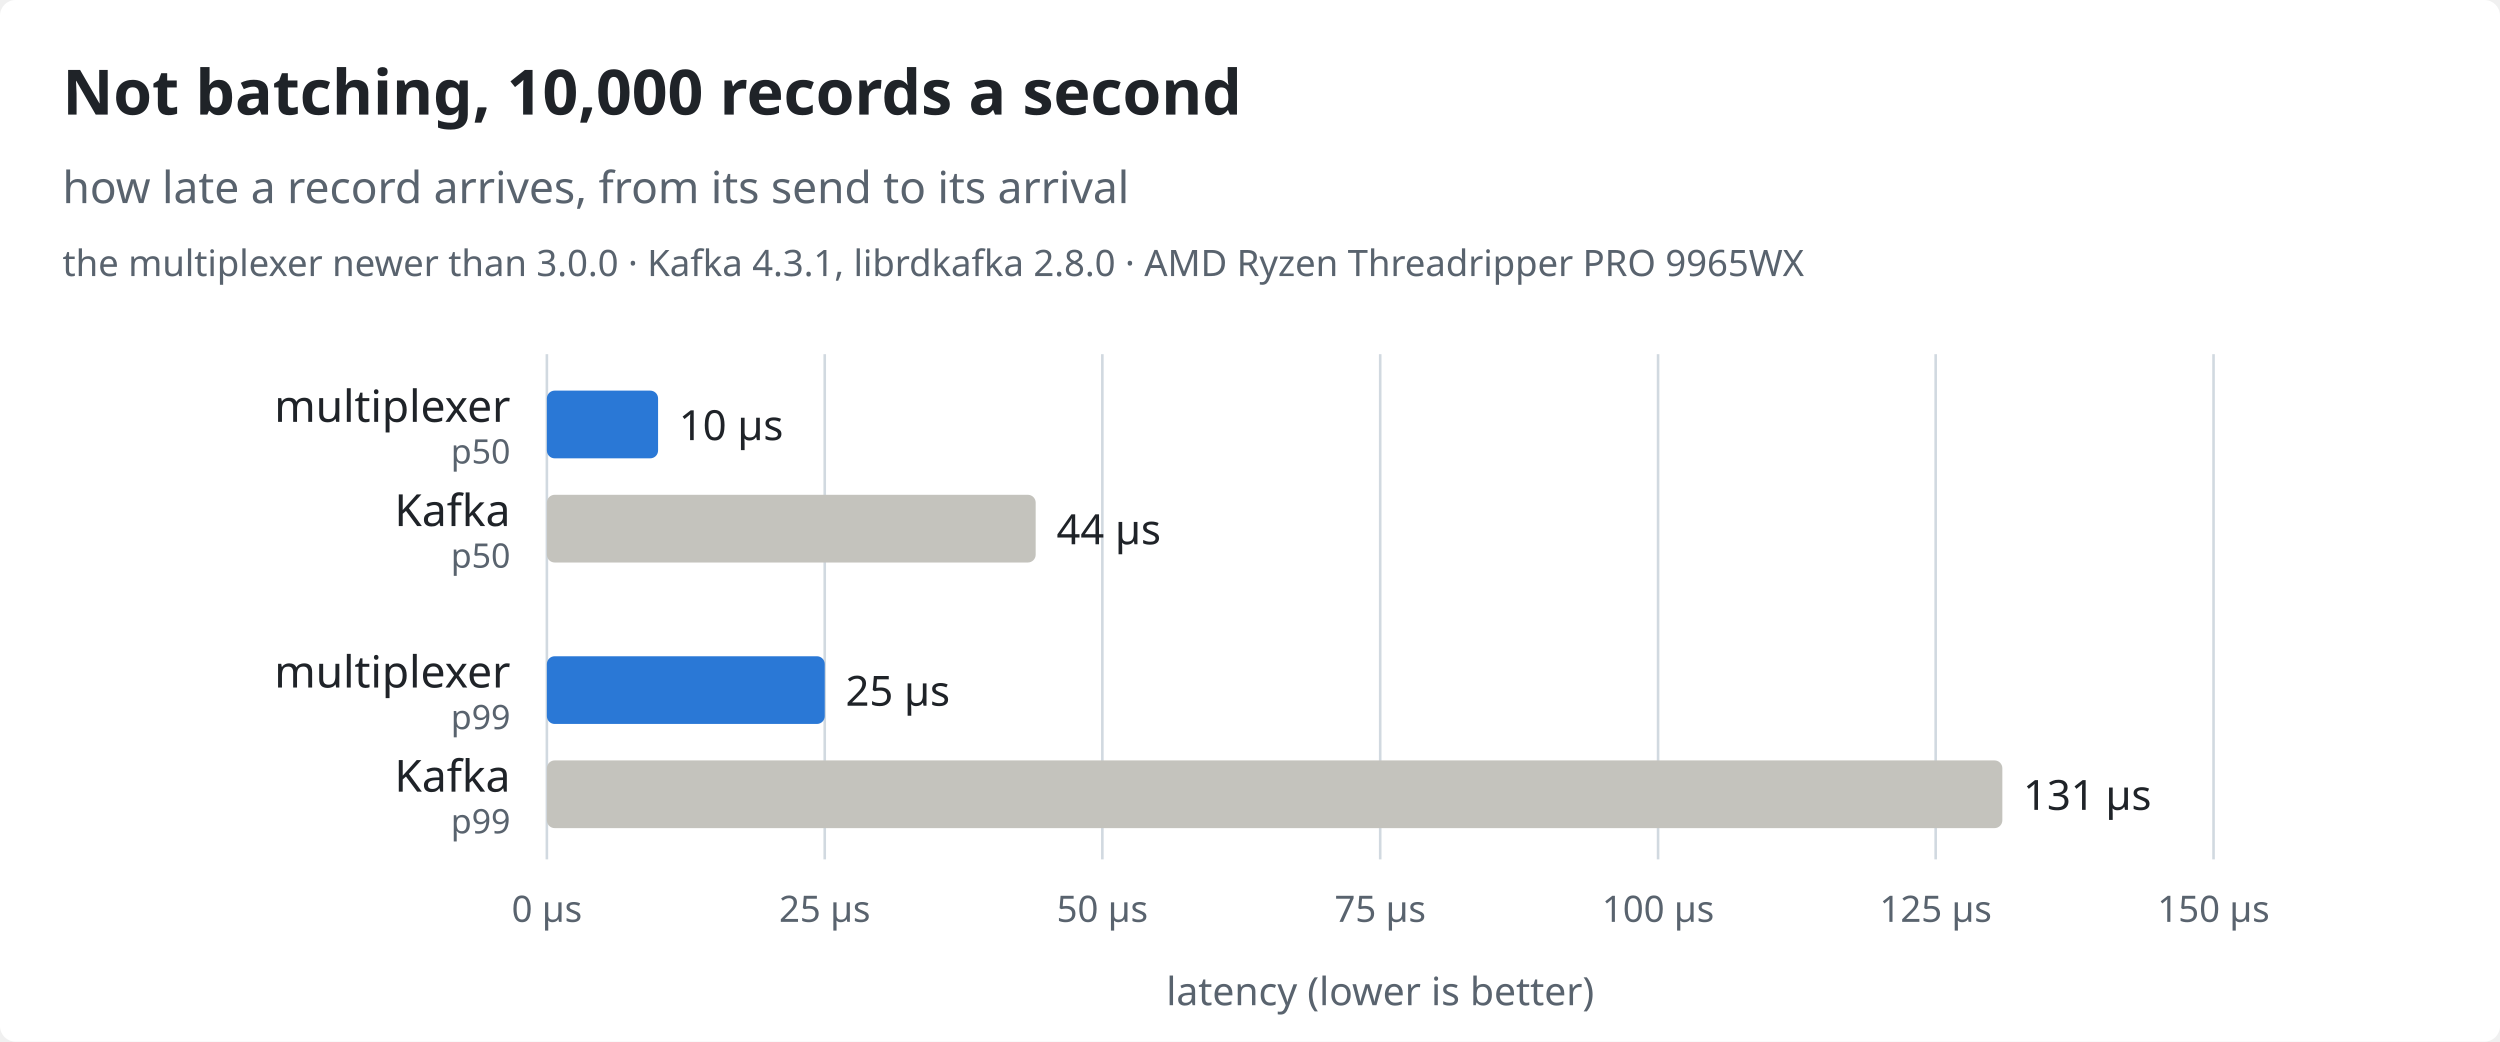
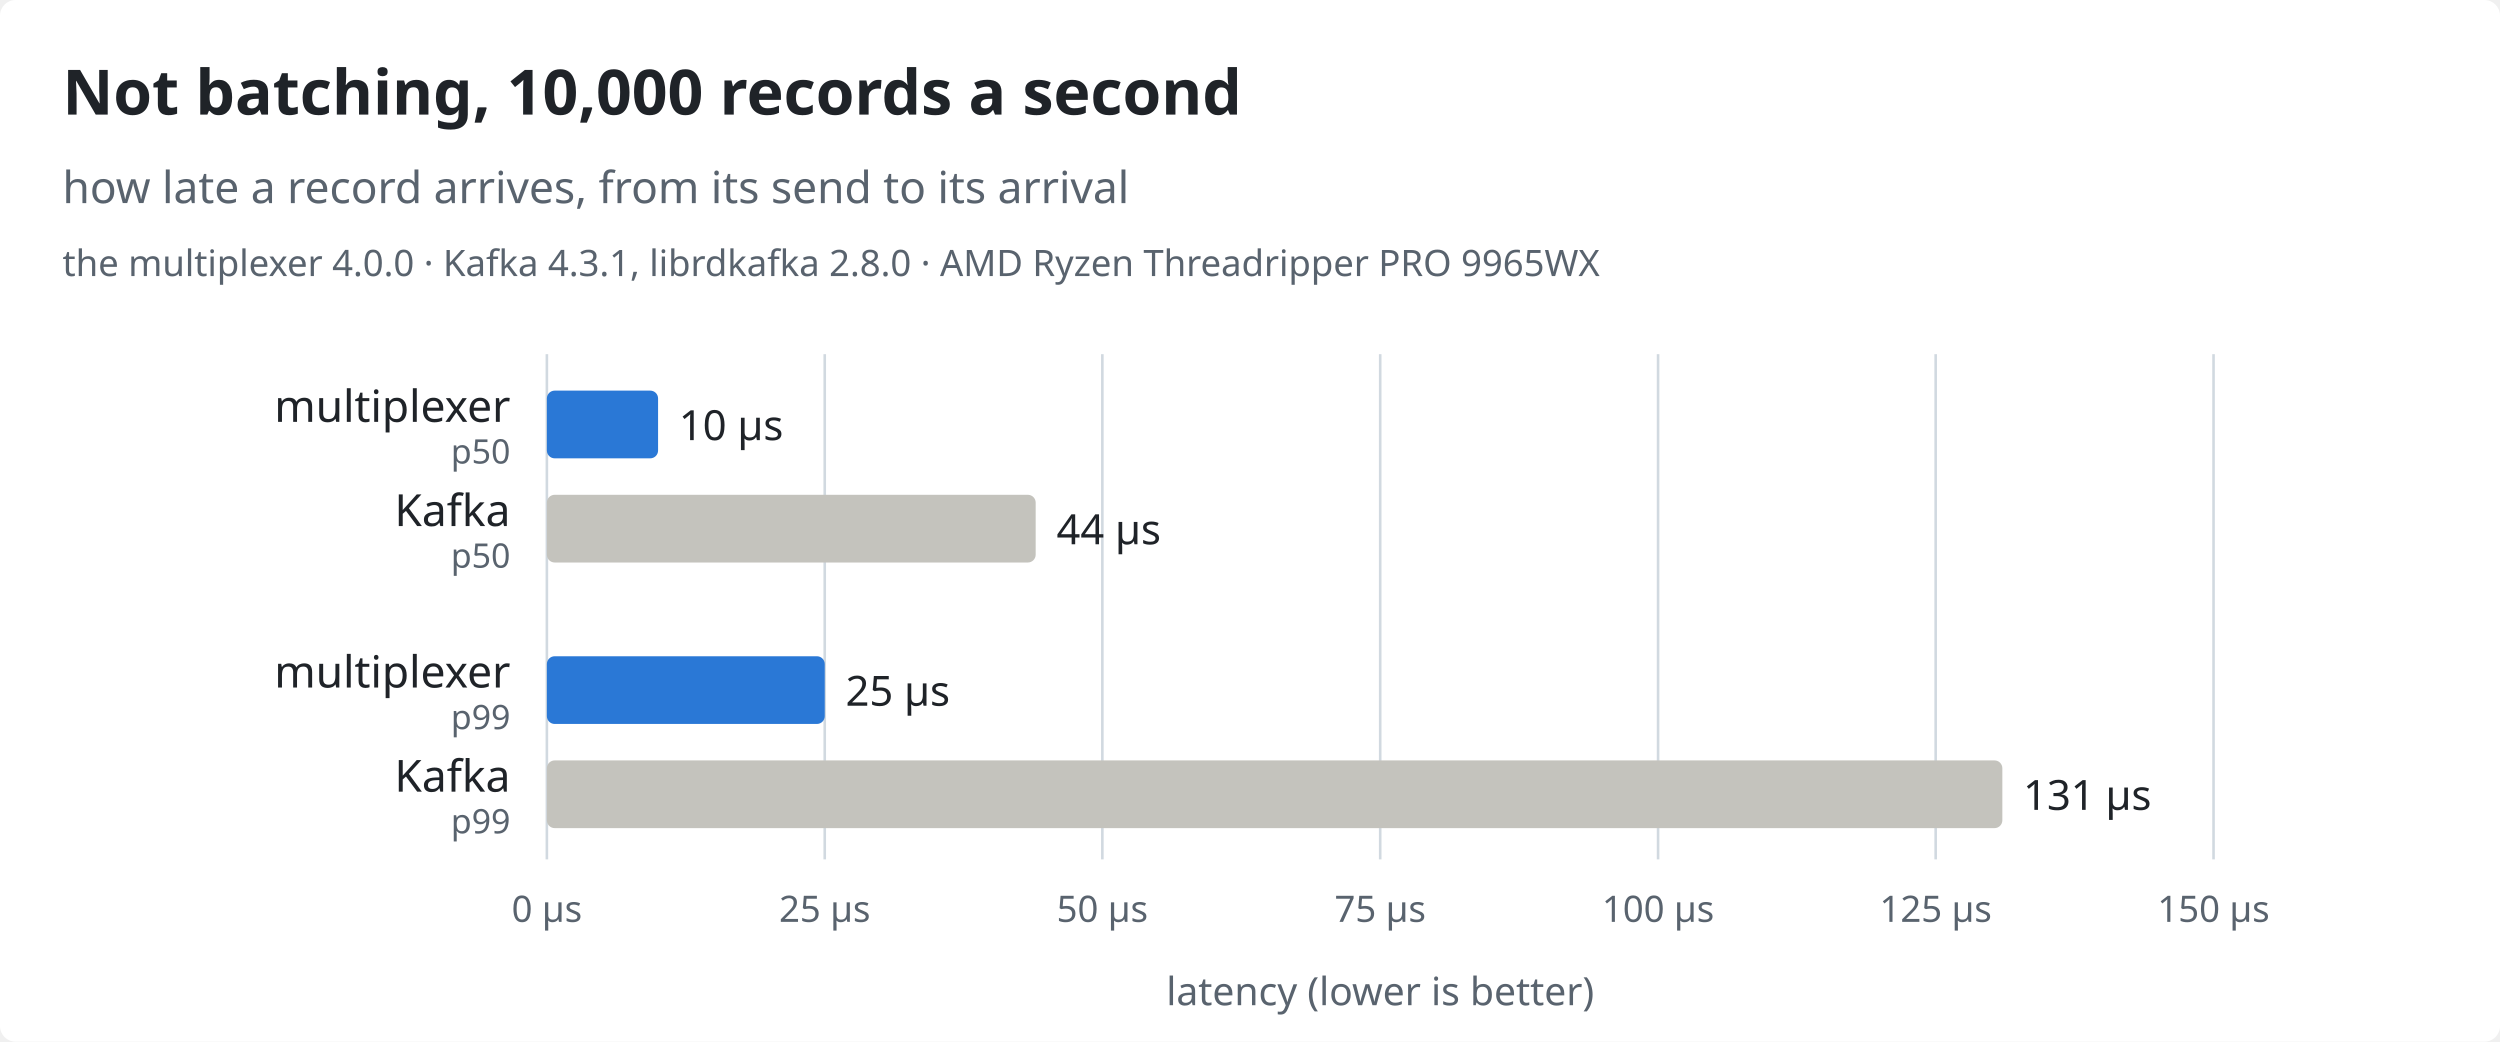
<svg xmlns="http://www.w3.org/2000/svg" width="960" height="400" viewBox="0 0 960 400" role="img" aria-labelledby="title description" font-family="-apple-system, BlinkMacSystemFont, 'Segoe UI', 'Noto Sans', Helvetica, Arial, sans-serif">
  <rect width="960" height="400" rx="6" fill="#ffffff" />
  <text x="24" y="44" font-size="24" font-weight="600" fill="#1f2328">Not batching, 10,000 records a second</text>
  <text x="24" y="78" font-size="17" fill="#59636e">how late a record arrives, from its send to its arrival</text>
-   <text x="24" y="106" font-size="14" fill="#59636e">the multiplexer newer than 3.0.0 · Kafka 4.3.1, librdkafka 2.8.0 · AMD Ryzen Threadripper PRO 9965WX</text>
+   <text x="24" y="106" font-size="14" fill="#59636e">the multiplexer 4.0.0 · Kafka 4.3.1, librdkafka 2.8.0 · AMD Ryzen Threadripper PRO 9965WX</text>
  <line x1="210.0" y1="136" x2="210.0" y2="330" stroke="#d1d9e0" stroke-width="1" />
  <text x="210.0" y="354" font-size="14" text-anchor="middle" fill="#59636e">0 µs</text>
  <line x1="316.7" y1="136" x2="316.7" y2="330" stroke="#d1d9e0" stroke-width="1" />
  <text x="316.7" y="354" font-size="14" text-anchor="middle" fill="#59636e">25 µs</text>
  <line x1="423.3" y1="136" x2="423.3" y2="330" stroke="#d1d9e0" stroke-width="1" />
  <text x="423.3" y="354" font-size="14" text-anchor="middle" fill="#59636e">50 µs</text>
  <line x1="530.0" y1="136" x2="530.0" y2="330" stroke="#d1d9e0" stroke-width="1" />
  <text x="530.0" y="354" font-size="14" text-anchor="middle" fill="#59636e">75 µs</text>
  <line x1="636.7" y1="136" x2="636.7" y2="330" stroke="#d1d9e0" stroke-width="1" />
  <text x="636.7" y="354" font-size="14" text-anchor="middle" fill="#59636e">100 µs</text>
  <line x1="743.3" y1="136" x2="743.3" y2="330" stroke="#d1d9e0" stroke-width="1" />
  <text x="743.3" y="354" font-size="14" text-anchor="middle" fill="#59636e">125 µs</text>
  <line x1="850.0" y1="136" x2="850.0" y2="330" stroke="#d1d9e0" stroke-width="1" />
  <text x="850.0" y="354" font-size="14" text-anchor="middle" fill="#59636e">150 µs</text>
  <text x="530.0" y="386" font-size="15" text-anchor="middle" fill="#59636e">latency (lower is better)</text>
  <rect x="210" y="150" width="42.7" height="26" rx="3" fill="#2a78d6" />
  <text x="196" y="162" font-size="17" text-anchor="end" fill="#1f2328">multiplexer</text>
  <text x="196" y="178" font-size="13" text-anchor="end" fill="#59636e">p50</text>
  <text x="260.7" y="169" font-size="16" fill="#1f2328">10 µs</text>
  <rect x="210" y="190" width="187.7" height="26" rx="3" fill="#c4c3bd" />
  <text x="196" y="202" font-size="17" text-anchor="end" fill="#1f2328">Kafka</text>
  <text x="196" y="218" font-size="13" text-anchor="end" fill="#59636e">p50</text>
  <text x="405.7" y="209" font-size="16" fill="#1f2328">44 µs</text>
  <rect x="210" y="252" width="106.7" height="26" rx="3" fill="#2a78d6" />
  <text x="196" y="264" font-size="17" text-anchor="end" fill="#1f2328">multiplexer</text>
  <text x="196" y="280" font-size="13" text-anchor="end" fill="#59636e">p99</text>
  <text x="324.7" y="271" font-size="16" fill="#1f2328">25 µs</text>
  <rect x="210" y="292" width="558.9" height="26" rx="3" fill="#c4c3bd" />
  <text x="196" y="304" font-size="17" text-anchor="end" fill="#1f2328">Kafka</text>
  <text x="196" y="320" font-size="13" text-anchor="end" fill="#59636e">p99</text>
  <text x="776.9" y="311" font-size="16" fill="#1f2328">131 µs</text>
</svg>
